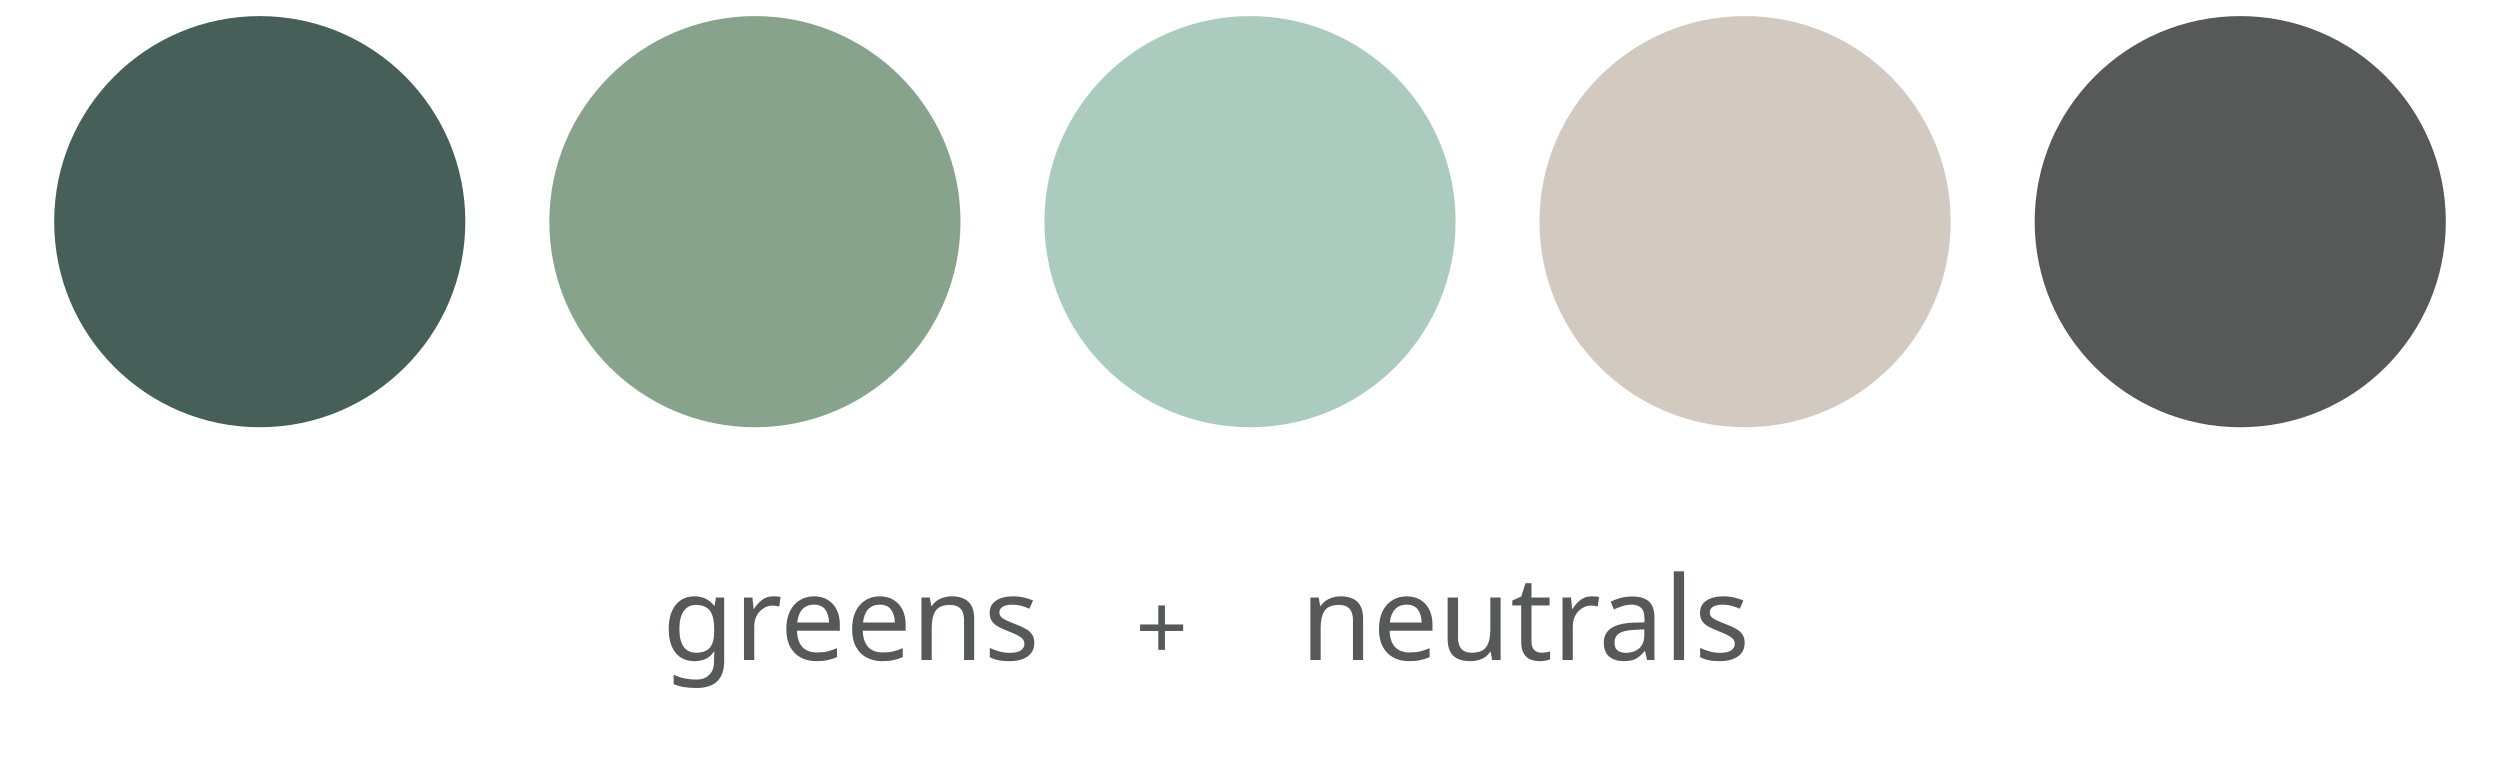
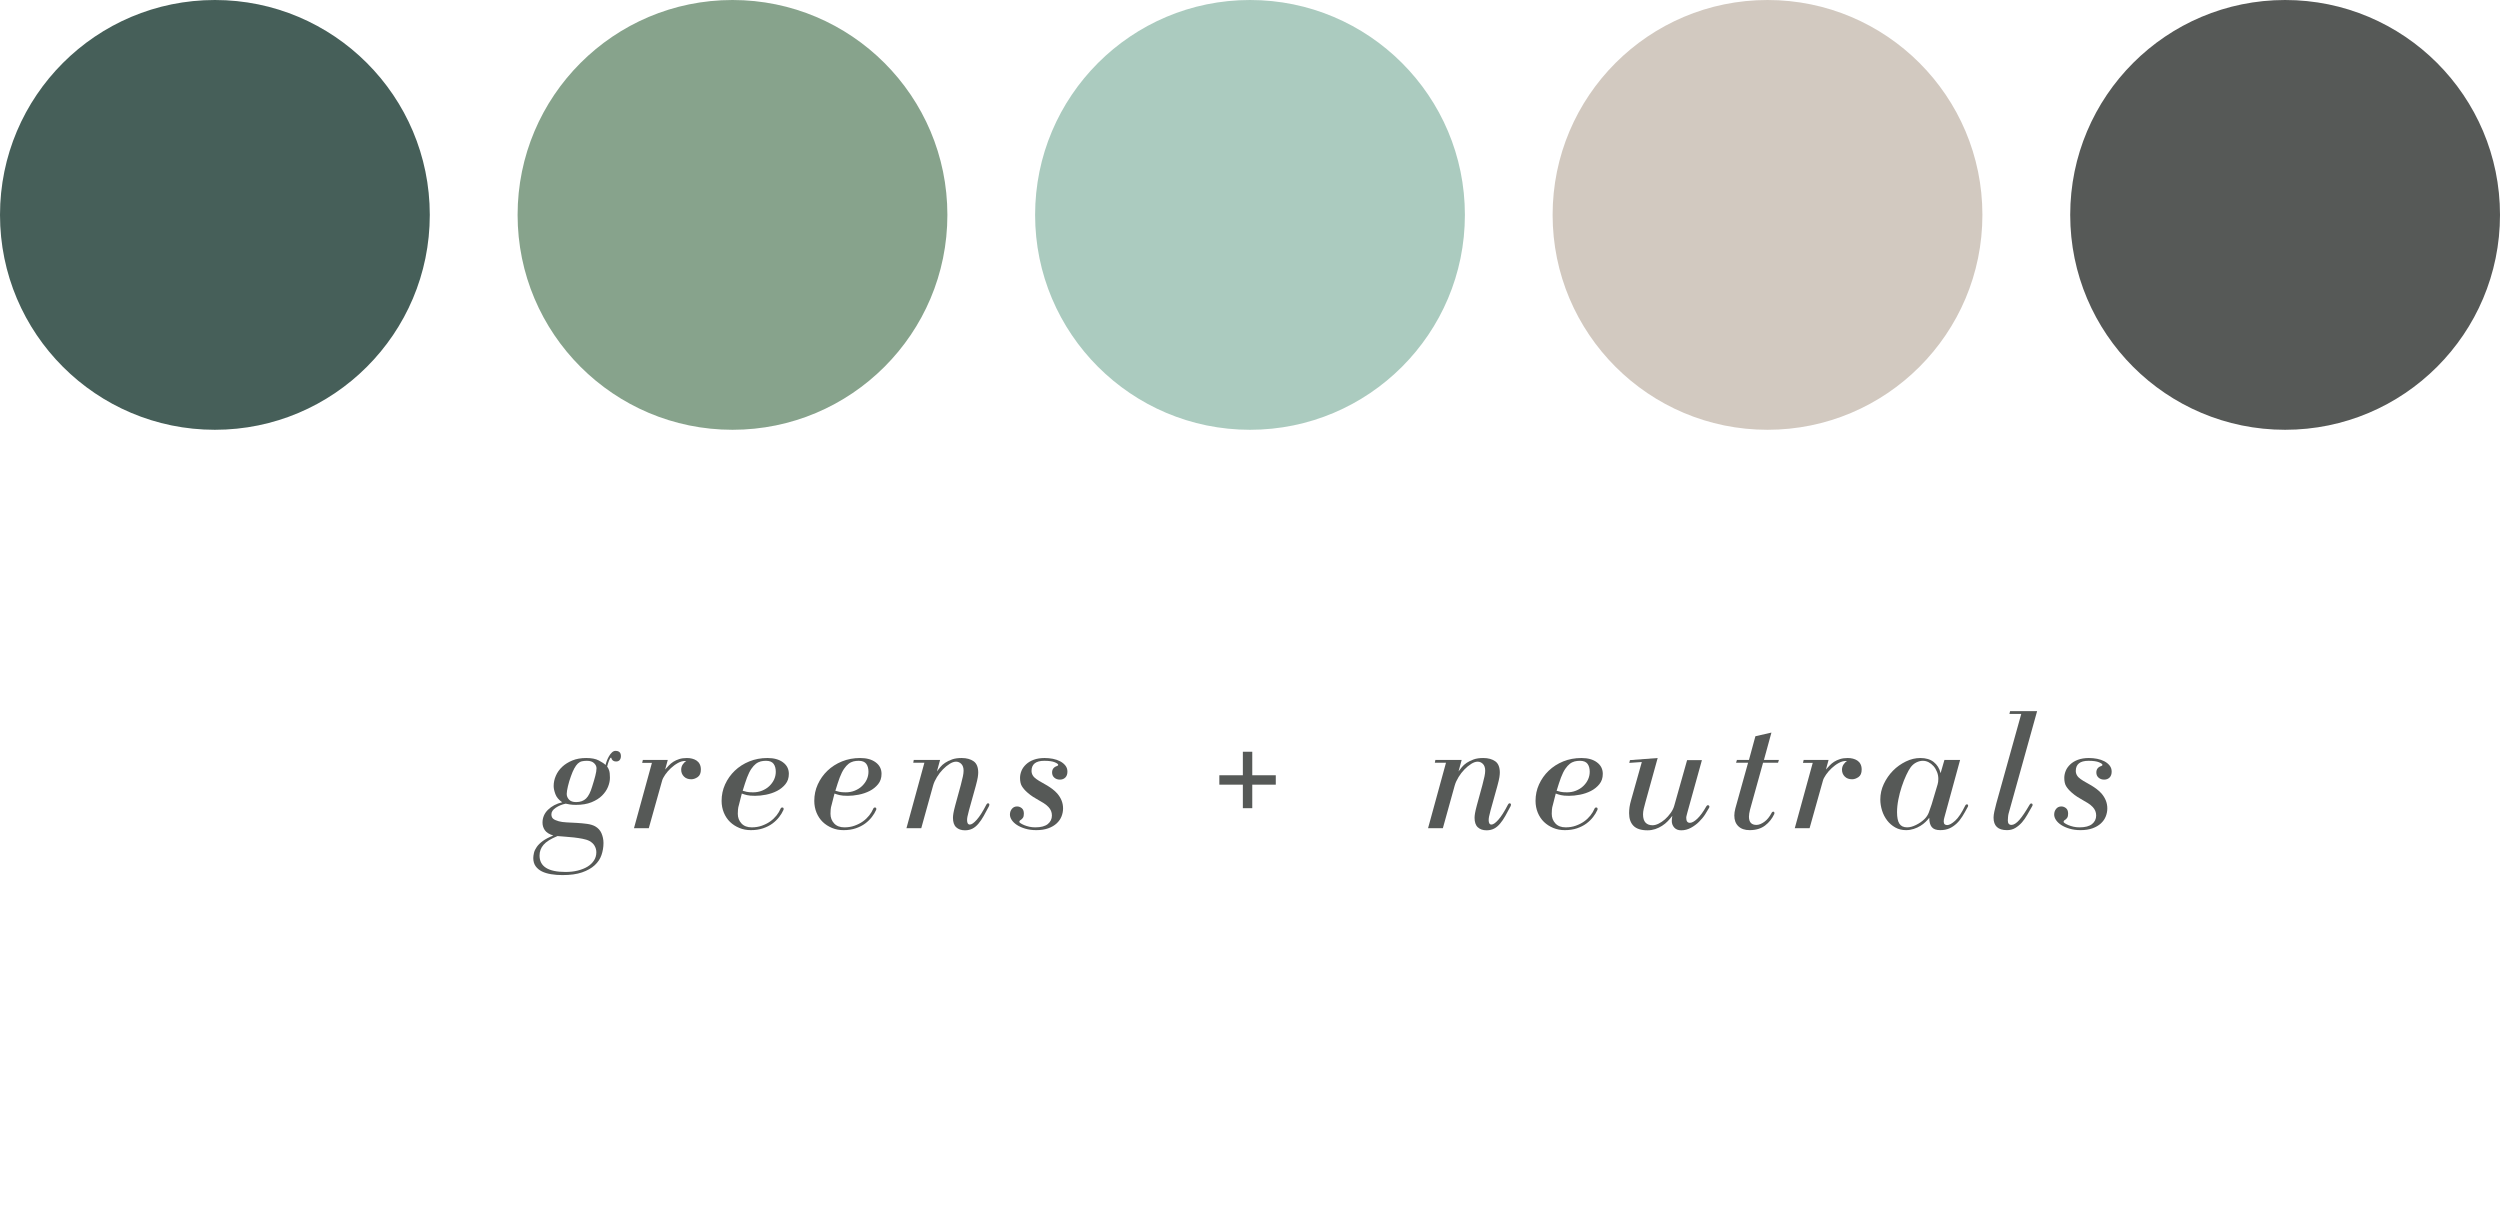
- <svg xmlns="http://www.w3.org/2000/svg" id="Layer_1" data-name="Layer 1" viewBox="0 0 300 91.4">
+ <svg xmlns="http://www.w3.org/2000/svg" id="Layer_1" data-name="Layer 1" viewBox="0 0 287 141.43">
  <defs>
    <style>
      .cls-1 {
-         font-size: 14px;
+         fill: #abcbbf;
      }

      .cls-2 {
-         fill: #abcbbf;
+         fill: #d2c9c0;
      }

      .cls-3 {
-         fill: #d2c9c0;
+         fill: #465f59;
      }

      .cls-4 {
-         font-size: 11px;
+         font-family: AmalfiCoast, 'Amalfi Coast';
+         font-size: 16px;
      }

-       .cls-5 {
-         fill: #465f59;
+       .cls-4, .cls-5 {
+         fill: #565957;
      }

      .cls-6 {
-         font-size: 16px;
-       }
- 
-       .cls-6, .cls-7, .cls-8 {
-         fill: #565957;
-       }
- 
-       .cls-6, .cls-8 {
-         font-family: AmalfiCoast, 'Amalfi Coast';
-       }
- 
-       .cls-9 {
        fill: #87a38c;
      }
    </style>
  </defs>
  <g>
-     <circle class="cls-5" cx="31.17" cy="26.6" r="24.67" />
-     <circle class="cls-9" cx="90.59" cy="26.6" r="24.67" />
-     <circle class="cls-2" cx="150" cy="26.6" r="24.67" />
-     <circle class="cls-3" cx="209.41" cy="26.6" r="24.67" />
-     <circle class="cls-7" cx="268.83" cy="26.6" r="24.67" />
+     <circle class="cls-3" cx="24.67" cy="24.67" r="24.67" />
+     <circle class="cls-6" cx="84.09" cy="24.67" r="24.67" />
+     <circle class="cls-1" cx="143.5" cy="24.67" r="24.67" />
+     <circle class="cls-2" cx="202.91" cy="24.67" r="24.67" />
+     <circle class="cls-5" cx="262.33" cy="24.67" r="24.67" />
  </g>
-   <text class="cls-6" transform="translate(55.39 87.59)">
+   <text class="cls-4" transform="translate(48.89 85.66)">
    <tspan x="0" y="0"> </tspan>
  </text>
-   <text class="cls-8" transform="translate(79.48 79.2)">
-     <tspan class="cls-1" x="0" y="0">greens </tspan>
-     <tspan class="cls-4" x="56.78" y="0" xml:space="preserve">+  </tspan>
-     <tspan class="cls-1" x="76.58" y="0">neutrals</tspan>
-   </text>
+   <g>
+     <path class="cls-5" d="M63.8,92.73c-.33,.22-.5,.47-.5,.75,0,.23,.07,.4,.2,.51s.35,.21,.64,.29c.24,.07,.55,.11,.92,.13,.37,.02,.76,.04,1.16,.06,.4,.02,.79,.06,1.17,.11,.38,.05,.69,.15,.93,.28,.33,.19,.58,.45,.73,.8,.15,.35,.23,.72,.23,1.12,0,.48-.08,.94-.23,1.38-.15,.44-.41,.83-.78,1.17s-.85,.61-1.45,.82c-.6,.21-1.35,.31-2.24,.31-.47,0-.9-.03-1.31-.1-.41-.07-.76-.17-1.06-.32-.3-.15-.54-.35-.72-.6-.18-.25-.27-.57-.27-.94,0-.17,.03-.37,.08-.59s.16-.45,.32-.68c.16-.23,.39-.46,.69-.68,.3-.22,.7-.43,1.21-.63-.47-.15-.79-.35-.97-.61-.18-.26-.27-.55-.27-.87,0-.57,.21-1.07,.63-1.48s.96-.7,1.63-.86c-.39-.27-.65-.58-.78-.93-.13-.35-.2-.66-.2-.93,0-.4,.08-.79,.25-1.18,.17-.39,.41-.73,.73-1.03,.32-.3,.71-.54,1.17-.73,.46-.19,.99-.28,1.59-.28s1.08,.09,1.44,.28c.36,.19,.62,.36,.78,.52,.03-.13,.07-.29,.14-.47,.07-.18,.15-.36,.25-.53,.1-.17,.21-.32,.34-.44,.13-.12,.26-.18,.41-.18,.41,0,.62,.2,.62,.6,0,.19-.05,.34-.14,.45s-.23,.17-.42,.17c-.15,0-.27-.04-.36-.11-.09-.07-.15-.17-.18-.29,0-.03-.01-.04-.04-.04-.07,0-.14,.12-.23,.35-.09,.23-.16,.46-.21,.67,.09,.12,.17,.27,.23,.45s.09,.46,.09,.83c0,.33-.07,.68-.22,1.05-.15,.37-.38,.7-.69,1.01-.31,.31-.72,.56-1.21,.76-.49,.2-1.09,.3-1.8,.3-.28,0-.51-.02-.69-.05-.18-.03-.34-.06-.47-.09-.43,.09-.81,.25-1.14,.47Zm4.46,4.37c-.13-.23-.33-.41-.6-.56-.21-.11-.48-.19-.79-.25-.31-.06-.64-.11-.98-.15s-.68-.07-1.01-.09c-.33-.02-.63-.04-.88-.07-.76,.31-1.29,.64-1.6,1-.31,.36-.46,.77-.46,1.24,0,1.25,.99,1.88,2.98,1.88,.51,0,.98-.05,1.41-.16,.43-.11,.81-.26,1.12-.45,.31-.19,.56-.43,.74-.71,.18-.28,.27-.59,.27-.94,0-.27-.07-.51-.2-.74Zm-2.93-5.3c.18,.19,.45,.28,.81,.28,.48,0,.86-.14,1.14-.41,.28-.27,.51-.73,.7-1.37,.15-.47,.27-.88,.36-1.23,.09-.35,.14-.64,.14-.87,0-.21-.09-.41-.28-.59-.19-.18-.46-.27-.82-.27-.23,0-.42,.02-.59,.06-.17,.04-.32,.13-.46,.26-.14,.13-.27,.32-.4,.55-.13,.23-.26,.54-.39,.91-.13,.36-.25,.74-.34,1.13-.09,.39-.14,.69-.14,.89,0,.25,.09,.47,.27,.66Z" />
+     <path class="cls-5" d="M76.78,87.88c.15-.16,.32-.3,.52-.43,.2-.13,.43-.23,.68-.31,.25-.08,.55-.12,.88-.12,.2,0,.4,.02,.59,.07,.19,.05,.36,.12,.51,.22,.15,.1,.27,.23,.36,.4,.09,.17,.14,.38,.14,.63,0,.41-.12,.7-.37,.87-.25,.17-.49,.25-.73,.25-.35,0-.63-.1-.84-.31s-.32-.47-.32-.79c0-.24,.07-.45,.2-.63,.13-.18,.26-.3,.38-.37h-.14c-.27,0-.54,.08-.83,.24-.29,.16-.55,.36-.8,.59-.25,.23-.46,.48-.65,.75s-.31,.51-.36,.72l-1.52,5.42h-1.7l2.06-7.5h-1.12l.08-.34h2.86l-.3,1.1c.13-.15,.27-.3,.42-.46Z" />
+     <path class="cls-5" d="M84.84,92.36c-.07,.23-.11,.42-.12,.59-.01,.17-.02,.32-.02,.47,0,.44,.14,.81,.42,1.11,.28,.3,.67,.45,1.18,.45,.41,0,.8-.06,1.16-.19,.36-.13,.68-.29,.96-.49,.28-.2,.52-.43,.72-.68s.35-.51,.46-.76c.04-.11,.11-.16,.2-.16,.11,0,.16,.05,.16,.16,0,.05,0,.09-.02,.12-.12,.27-.28,.54-.49,.81-.21,.27-.46,.52-.77,.75s-.67,.41-1.08,.55c-.41,.14-.88,.21-1.4,.21-.47,0-.91-.08-1.32-.25-.41-.17-.77-.4-1.07-.69-.3-.29-.54-.65-.71-1.06-.17-.41-.26-.87-.26-1.36,0-.67,.13-1.3,.4-1.89,.27-.59,.64-1.12,1.11-1.57s1.03-.81,1.67-1.07c.64-.26,1.33-.39,2.08-.39s1.33,.16,1.78,.49c.45,.33,.68,.77,.68,1.33,0,.47-.13,.86-.39,1.18-.26,.32-.58,.58-.97,.78s-.81,.34-1.26,.43-.87,.13-1.26,.13c-.41,0-.72-.03-.93-.08s-.4-.11-.59-.18l-.32,1.26Zm2.64-1.59c.32-.13,.6-.3,.83-.52s.42-.47,.55-.75c.13-.28,.2-.58,.2-.9,0-.37-.08-.68-.25-.91-.17-.23-.46-.35-.87-.35-.21,0-.42,.02-.61,.07s-.38,.14-.56,.28c-.18,.14-.35,.33-.52,.58-.17,.25-.33,.58-.49,.99-.08,.21-.16,.44-.24,.69s-.17,.52-.26,.83c.13,.04,.29,.08,.46,.12,.17,.04,.41,.06,.72,.06,.37,0,.72-.06,1.04-.19Z" />
+     <path class="cls-5" d="M95.48,92.36c-.07,.23-.11,.42-.12,.59-.01,.17-.02,.32-.02,.47,0,.44,.14,.81,.42,1.11,.28,.3,.67,.45,1.18,.45,.41,0,.8-.06,1.16-.19,.36-.13,.68-.29,.96-.49,.28-.2,.52-.43,.72-.68s.35-.51,.46-.76c.04-.11,.11-.16,.2-.16,.11,0,.16,.05,.16,.16,0,.05,0,.09-.02,.12-.12,.27-.28,.54-.49,.81-.21,.27-.46,.52-.77,.75s-.67,.41-1.08,.55c-.41,.14-.88,.21-1.4,.21-.47,0-.91-.08-1.32-.25-.41-.17-.77-.4-1.07-.69-.3-.29-.54-.65-.71-1.06-.17-.41-.26-.87-.26-1.36,0-.67,.13-1.3,.4-1.89,.27-.59,.64-1.12,1.11-1.57s1.03-.81,1.67-1.07c.64-.26,1.33-.39,2.08-.39s1.33,.16,1.78,.49c.45,.33,.68,.77,.68,1.33,0,.47-.13,.86-.39,1.18-.26,.32-.58,.58-.97,.78s-.81,.34-1.26,.43-.87,.13-1.26,.13c-.41,0-.72-.03-.93-.08s-.4-.11-.59-.18l-.32,1.26Zm2.64-1.59c.32-.13,.6-.3,.83-.52s.42-.47,.55-.75c.13-.28,.2-.58,.2-.9,0-.37-.08-.68-.25-.91-.17-.23-.46-.35-.87-.35-.21,0-.42,.02-.61,.07s-.38,.14-.56,.28c-.18,.14-.35,.33-.52,.58-.17,.25-.33,.58-.49,.99-.08,.21-.16,.44-.24,.69s-.17,.52-.26,.83c.13,.04,.29,.08,.46,.12,.17,.04,.41,.06,.72,.06,.37,0,.72-.06,1.04-.19Z" />
+     <path class="cls-5" d="M113.58,92.4s-.01,.06-.04,.14c-.21,.41-.42,.79-.61,1.13-.19,.34-.39,.63-.6,.88-.21,.25-.43,.44-.68,.57s-.54,.2-.87,.2c-.43,0-.76-.12-1.01-.35-.25-.23-.37-.6-.37-1.09,0-.15,.02-.32,.05-.51,.03-.19,.1-.5,.21-.91l.64-2.34c.11-.41,.19-.74,.24-.99,.05-.25,.08-.46,.08-.65,0-.35-.09-.61-.26-.78s-.37-.26-.6-.26-.47,.08-.74,.25c-.27,.17-.53,.38-.78,.64s-.48,.55-.68,.88c-.2,.33-.35,.65-.44,.97l-1.36,4.9h-1.7l2.06-7.52h-1.28l.06-.32h3.02l-.36,1.32c.11-.15,.23-.31,.38-.49,.15-.18,.33-.35,.56-.5,.23-.15,.49-.28,.8-.39,.31-.11,.67-.16,1.1-.16,.57,0,1.03,.13,1.38,.38,.35,.25,.52,.69,.52,1.3,0,.15-.02,.32-.05,.53-.03,.21-.11,.54-.23,.99l-.78,2.8c-.09,.33-.15,.58-.18,.74-.03,.16-.04,.29-.04,.4,0,.33,.11,.5,.32,.5,.2,0,.46-.18,.79-.55,.33-.37,.7-.95,1.11-1.75,.05-.09,.11-.14,.18-.14,.11,0,.16,.06,.16,.18Z" />
+     <path class="cls-5" d="M117.27,88.48c.11-.27,.29-.51,.52-.73s.53-.4,.88-.53c.35-.13,.77-.2,1.25-.2,.32,0,.64,.03,.95,.09,.31,.06,.59,.16,.84,.29,.25,.13,.45,.3,.6,.49,.15,.19,.23,.42,.23,.69,0,.29-.08,.52-.24,.68s-.37,.24-.62,.24c-.27,0-.48-.08-.65-.23-.17-.15-.25-.35-.25-.59,0-.37,.19-.62,.56-.74,.09-.03,.14-.07,.14-.14,0-.08-.13-.18-.39-.29-.26-.11-.66-.17-1.21-.17-.97,0-1.46,.39-1.46,1.16,0,.37,.19,.69,.56,.94,.21,.15,.42,.28,.63,.39,.21,.11,.41,.23,.61,.35,.2,.12,.39,.25,.58,.39,.19,.14,.37,.31,.56,.51,.45,.52,.68,1.09,.68,1.72,0,.32-.06,.63-.18,.93-.12,.3-.31,.57-.56,.8-.25,.23-.57,.42-.96,.56-.39,.14-.85,.21-1.38,.21-.47,0-.89-.06-1.26-.17-.37-.11-.69-.25-.95-.42-.26-.17-.46-.36-.6-.57-.14-.21-.21-.42-.21-.62,0-.27,.08-.49,.23-.67,.15-.18,.35-.27,.59-.27,.2,0,.38,.07,.54,.2,.16,.13,.24,.34,.24,.62,0,.2-.03,.36-.1,.47-.07,.11-.16,.2-.28,.27-.09,.05-.14,.13-.14,.22,0,.04,.05,.09,.16,.16,.11,.07,.24,.14,.41,.21,.17,.07,.36,.13,.58,.18,.22,.05,.45,.07,.69,.07,.64,0,1.12-.13,1.43-.38,.31-.25,.47-.58,.47-.98,0-.37-.13-.7-.4-.98-.19-.19-.37-.34-.56-.45-.19-.11-.38-.23-.58-.34-.2-.11-.41-.24-.62-.37-.21-.13-.44-.31-.68-.52-.27-.24-.47-.48-.61-.71-.14-.23-.21-.55-.21-.95,0-.28,.06-.55,.17-.82Z" />
+     <path class="cls-5" d="M142.68,86.3h1.08v2.7h2.7v1.08h-2.7v2.7h-1.08v-2.7h-2.7v-1.08h2.7v-2.7Z" />
+     <path class="cls-5" d="M173.46,92.4s-.01,.06-.04,.14c-.21,.41-.42,.79-.61,1.13s-.39,.63-.6,.88c-.21,.25-.43,.44-.68,.57-.25,.13-.54,.2-.87,.2-.43,0-.76-.12-1.01-.35-.25-.23-.37-.6-.37-1.09,0-.15,.02-.32,.05-.51s.1-.5,.21-.91l.64-2.34c.11-.41,.19-.74,.24-.99,.05-.25,.08-.46,.08-.65,0-.35-.09-.61-.26-.78-.17-.17-.37-.26-.6-.26s-.47,.08-.74,.25-.53,.38-.78,.64c-.25,.26-.48,.55-.68,.88-.2,.33-.35,.65-.44,.97l-1.36,4.9h-1.7l2.06-7.52h-1.28l.06-.32h3.02l-.36,1.32c.11-.15,.23-.31,.38-.49,.15-.18,.33-.35,.56-.5s.49-.28,.8-.39c.31-.11,.67-.16,1.1-.16,.57,0,1.03,.13,1.38,.38,.35,.25,.52,.69,.52,1.3,0,.15-.02,.32-.05,.53-.03,.21-.11,.54-.23,.99l-.78,2.8c-.09,.33-.15,.58-.18,.74-.03,.16-.04,.29-.04,.4,0,.33,.11,.5,.32,.5,.2,0,.46-.18,.79-.55,.33-.37,.7-.95,1.11-1.75,.05-.09,.11-.14,.18-.14,.11,0,.16,.06,.16,.18Z" />
+     <path class="cls-5" d="M178.28,92.36c-.07,.23-.11,.42-.12,.59-.01,.17-.02,.32-.02,.47,0,.44,.14,.81,.42,1.11,.28,.3,.67,.45,1.18,.45,.41,0,.8-.06,1.16-.19,.36-.13,.68-.29,.96-.49,.28-.2,.52-.43,.72-.68s.35-.51,.46-.76c.04-.11,.11-.16,.2-.16,.11,0,.16,.05,.16,.16,0,.05,0,.09-.02,.12-.12,.27-.28,.54-.49,.81-.21,.27-.46,.52-.77,.75s-.67,.41-1.08,.55c-.41,.14-.88,.21-1.4,.21-.47,0-.91-.08-1.32-.25-.41-.17-.77-.4-1.07-.69s-.54-.65-.71-1.06c-.17-.41-.26-.87-.26-1.36,0-.67,.13-1.3,.4-1.89,.27-.59,.64-1.12,1.11-1.57s1.03-.81,1.67-1.07c.64-.26,1.33-.39,2.08-.39s1.33,.16,1.78,.49c.45,.33,.68,.77,.68,1.33,0,.47-.13,.86-.39,1.18-.26,.32-.58,.58-.97,.78s-.81,.34-1.26,.43-.87,.13-1.26,.13c-.41,0-.72-.03-.93-.08-.21-.05-.4-.11-.59-.18l-.32,1.26Zm2.64-1.59c.32-.13,.6-.3,.83-.52s.42-.47,.55-.75c.13-.28,.2-.58,.2-.9,0-.37-.08-.68-.25-.91s-.46-.35-.87-.35c-.21,0-.42,.02-.61,.07-.19,.05-.38,.14-.56,.28-.18,.14-.35,.33-.52,.58-.17,.25-.33,.58-.49,.99-.08,.21-.16,.44-.24,.69s-.17,.52-.26,.83c.13,.04,.29,.08,.46,.12,.17,.04,.41,.06,.72,.06,.37,0,.72-.06,1.04-.19Z" />
+     <path class="cls-5" d="M187.07,92.65c.03-.23,.1-.51,.19-.83l1.22-4.34-1.44,.1,.08-.32,3.18-.24-1.4,5.06c-.08,.28-.15,.54-.2,.77-.05,.23-.08,.44-.08,.63,0,.44,.1,.76,.29,.96,.19,.2,.46,.3,.81,.3,.2,0,.43-.06,.68-.18,.25-.12,.5-.29,.74-.5,.24-.21,.46-.46,.66-.74,.2-.28,.34-.57,.42-.88l1.46-5.18h1.7l-1.66,5.98c-.03,.12-.06,.24-.09,.35s-.05,.21-.05,.29c0,.39,.14,.58,.42,.58,.23,0,.51-.15,.84-.46,.33-.31,.68-.78,1.04-1.42,.05-.09,.11-.14,.18-.14,.12,0,.18,.06,.18,.18,0,.03-.01,.07-.04,.12-.11,.2-.26,.45-.45,.75s-.43,.58-.7,.85c-.27,.27-.58,.5-.93,.69-.35,.19-.72,.29-1.12,.29-.33,0-.6-.1-.79-.31-.19-.21-.29-.46-.29-.77,0-.07,0-.16,.02-.29,.01-.13,.03-.22,.04-.29-.15,.2-.32,.4-.51,.6-.19,.2-.41,.38-.66,.54s-.51,.29-.79,.38c-.28,.09-.57,.14-.88,.14-.73,0-1.27-.17-1.61-.51-.34-.34-.51-.83-.51-1.47,0-.23,.02-.46,.05-.69Z" />
+     <path class="cls-5" d="M204.22,87.24l-.1,.32h-1.72l-1.5,5.4c-.08,.32-.12,.59-.12,.8,0,.63,.29,.94,.86,.94,.28,0,.58-.12,.9-.35,.32-.23,.59-.56,.82-.99,.05-.12,.13-.18,.22-.18,.08,0,.12,.05,.12,.16,0,.05,0,.09-.02,.12-.24,.52-.59,.96-1.05,1.31-.46,.35-1.05,.53-1.77,.53-.56,0-.99-.15-1.3-.45-.31-.3-.46-.71-.46-1.23,0-.24,.04-.51,.12-.82l1.46-5.24h-1.38l.1-.32h1.38l.74-2.72,1.84-.42-.86,3.14h1.72Z" />
+     <path class="cls-5" d="M210.04,87.88c.15-.16,.32-.3,.52-.43s.43-.23,.68-.31c.25-.08,.55-.12,.88-.12,.2,0,.4,.02,.59,.07,.19,.05,.36,.12,.51,.22,.15,.1,.27,.23,.36,.4,.09,.17,.14,.38,.14,.63,0,.41-.12,.7-.37,.87-.25,.17-.49,.25-.73,.25-.35,0-.63-.1-.84-.31-.21-.21-.32-.47-.32-.79,0-.24,.07-.45,.2-.63,.13-.18,.26-.3,.38-.37h-.14c-.27,0-.54,.08-.83,.24-.29,.16-.55,.36-.8,.59-.25,.23-.46,.48-.65,.75s-.31,.51-.36,.72l-1.52,5.42h-1.7l2.06-7.5h-1.12l.08-.34h2.86l-.3,1.1c.13-.15,.27-.3,.42-.46Z" />
+     <path class="cls-5" d="M223.22,93.82c-.05,.16-.08,.32-.08,.48s.04,.27,.11,.33c.07,.06,.17,.09,.29,.09,.24,0,.54-.17,.91-.5,.37-.33,.75-.91,1.15-1.72,.05-.11,.12-.16,.2-.16,.09,0,.14,.05,.14,.14,0,.04,0,.08-.02,.11s-.03,.07-.06,.11c-.19,.36-.38,.7-.58,1.02-.2,.32-.42,.6-.67,.83-.25,.23-.52,.42-.82,.55-.3,.13-.65,.2-1.05,.2-.47,0-.79-.12-.98-.36-.19-.24-.28-.59-.28-1.06-.11,.15-.25,.3-.42,.47-.17,.17-.37,.32-.6,.46-.23,.14-.48,.26-.76,.35s-.57,.14-.88,.14c-.47,0-.88-.1-1.25-.31-.37-.21-.68-.48-.93-.81-.25-.33-.45-.71-.58-1.13-.13-.42-.2-.84-.2-1.27,0-.61,.13-1.21,.4-1.78s.62-1.08,1.05-1.52c.43-.44,.93-.79,1.48-1.06,.55-.27,1.11-.4,1.67-.4,.63,0,1.14,.15,1.53,.46,.39,.31,.66,.73,.79,1.28l.44-1.52h1.8l-1.8,6.58Zm-.7-4.4c0-.28-.05-.55-.15-.8-.1-.25-.23-.48-.4-.67s-.36-.34-.57-.45c-.21-.11-.43-.16-.66-.16-.24,0-.48,.06-.73,.18-.25,.12-.46,.3-.65,.54-.16,.21-.33,.52-.52,.92-.19,.4-.36,.84-.52,1.32-.16,.48-.29,.98-.39,1.49-.1,.51-.15,1-.15,1.45,0,.6,.09,1.04,.27,1.32,.18,.28,.48,.42,.89,.42,.31,0,.65-.09,1.03-.28s.7-.41,.97-.68c.21-.21,.38-.46,.49-.75,.11-.29,.22-.6,.33-.95l.68-2.28c.05-.16,.08-.37,.08-.62Z" />
+     <path class="cls-5" d="M230.76,81.64h3.1l-3.28,11.78c-.03,.12-.05,.26-.06,.41-.01,.15-.02,.28-.02,.37,0,.33,.14,.5,.42,.5,.25,0,.55-.18,.88-.55,.33-.37,.73-.96,1.2-1.77,.05-.09,.11-.14,.18-.14,.11,0,.16,.05,.16,.16,0,.07-.01,.11-.04,.14-.19,.32-.37,.65-.56,.98-.19,.33-.39,.63-.62,.89s-.48,.47-.76,.64c-.28,.17-.6,.25-.96,.25-1.03,0-1.54-.48-1.54-1.44,0-.19,.03-.42,.09-.7,.06-.28,.14-.59,.23-.94l2.86-10.26h-1.36l.08-.32Z" />
+     <path class="cls-5" d="M237.15,88.48c.11-.27,.29-.51,.52-.73s.53-.4,.88-.53c.35-.13,.77-.2,1.25-.2,.32,0,.64,.03,.95,.09,.31,.06,.59,.16,.84,.29,.25,.13,.45,.3,.6,.49,.15,.19,.23,.42,.23,.69,0,.29-.08,.52-.24,.68-.16,.16-.37,.24-.62,.24-.27,0-.48-.08-.65-.23s-.25-.35-.25-.59c0-.37,.19-.62,.56-.74,.09-.03,.14-.07,.14-.14,0-.08-.13-.18-.39-.29-.26-.11-.66-.17-1.21-.17-.97,0-1.46,.39-1.46,1.16,0,.37,.19,.69,.56,.94,.21,.15,.42,.28,.63,.39,.21,.11,.41,.23,.61,.35,.2,.12,.39,.25,.58,.39,.19,.14,.37,.31,.56,.51,.45,.52,.68,1.09,.68,1.72,0,.32-.06,.63-.18,.93-.12,.3-.31,.57-.56,.8-.25,.23-.57,.42-.96,.56-.39,.14-.85,.21-1.38,.21-.47,0-.89-.06-1.26-.17s-.69-.25-.95-.42c-.26-.17-.46-.36-.6-.57-.14-.21-.21-.42-.21-.62,0-.27,.08-.49,.23-.67,.15-.18,.35-.27,.59-.27,.2,0,.38,.07,.54,.2,.16,.13,.24,.34,.24,.62,0,.2-.03,.36-.1,.47-.07,.11-.16,.2-.28,.27-.09,.05-.14,.13-.14,.22,0,.04,.05,.09,.16,.16,.11,.07,.24,.14,.41,.21,.17,.07,.36,.13,.58,.18,.22,.05,.45,.07,.69,.07,.64,0,1.12-.13,1.43-.38,.31-.25,.47-.58,.47-.98,0-.37-.13-.7-.4-.98-.19-.19-.37-.34-.56-.45s-.38-.23-.58-.34c-.2-.11-.41-.24-.62-.37-.21-.13-.44-.31-.68-.52-.27-.24-.47-.48-.61-.71-.14-.23-.21-.55-.21-.95,0-.28,.06-.55,.17-.82Z" />
+   </g>
</svg>
